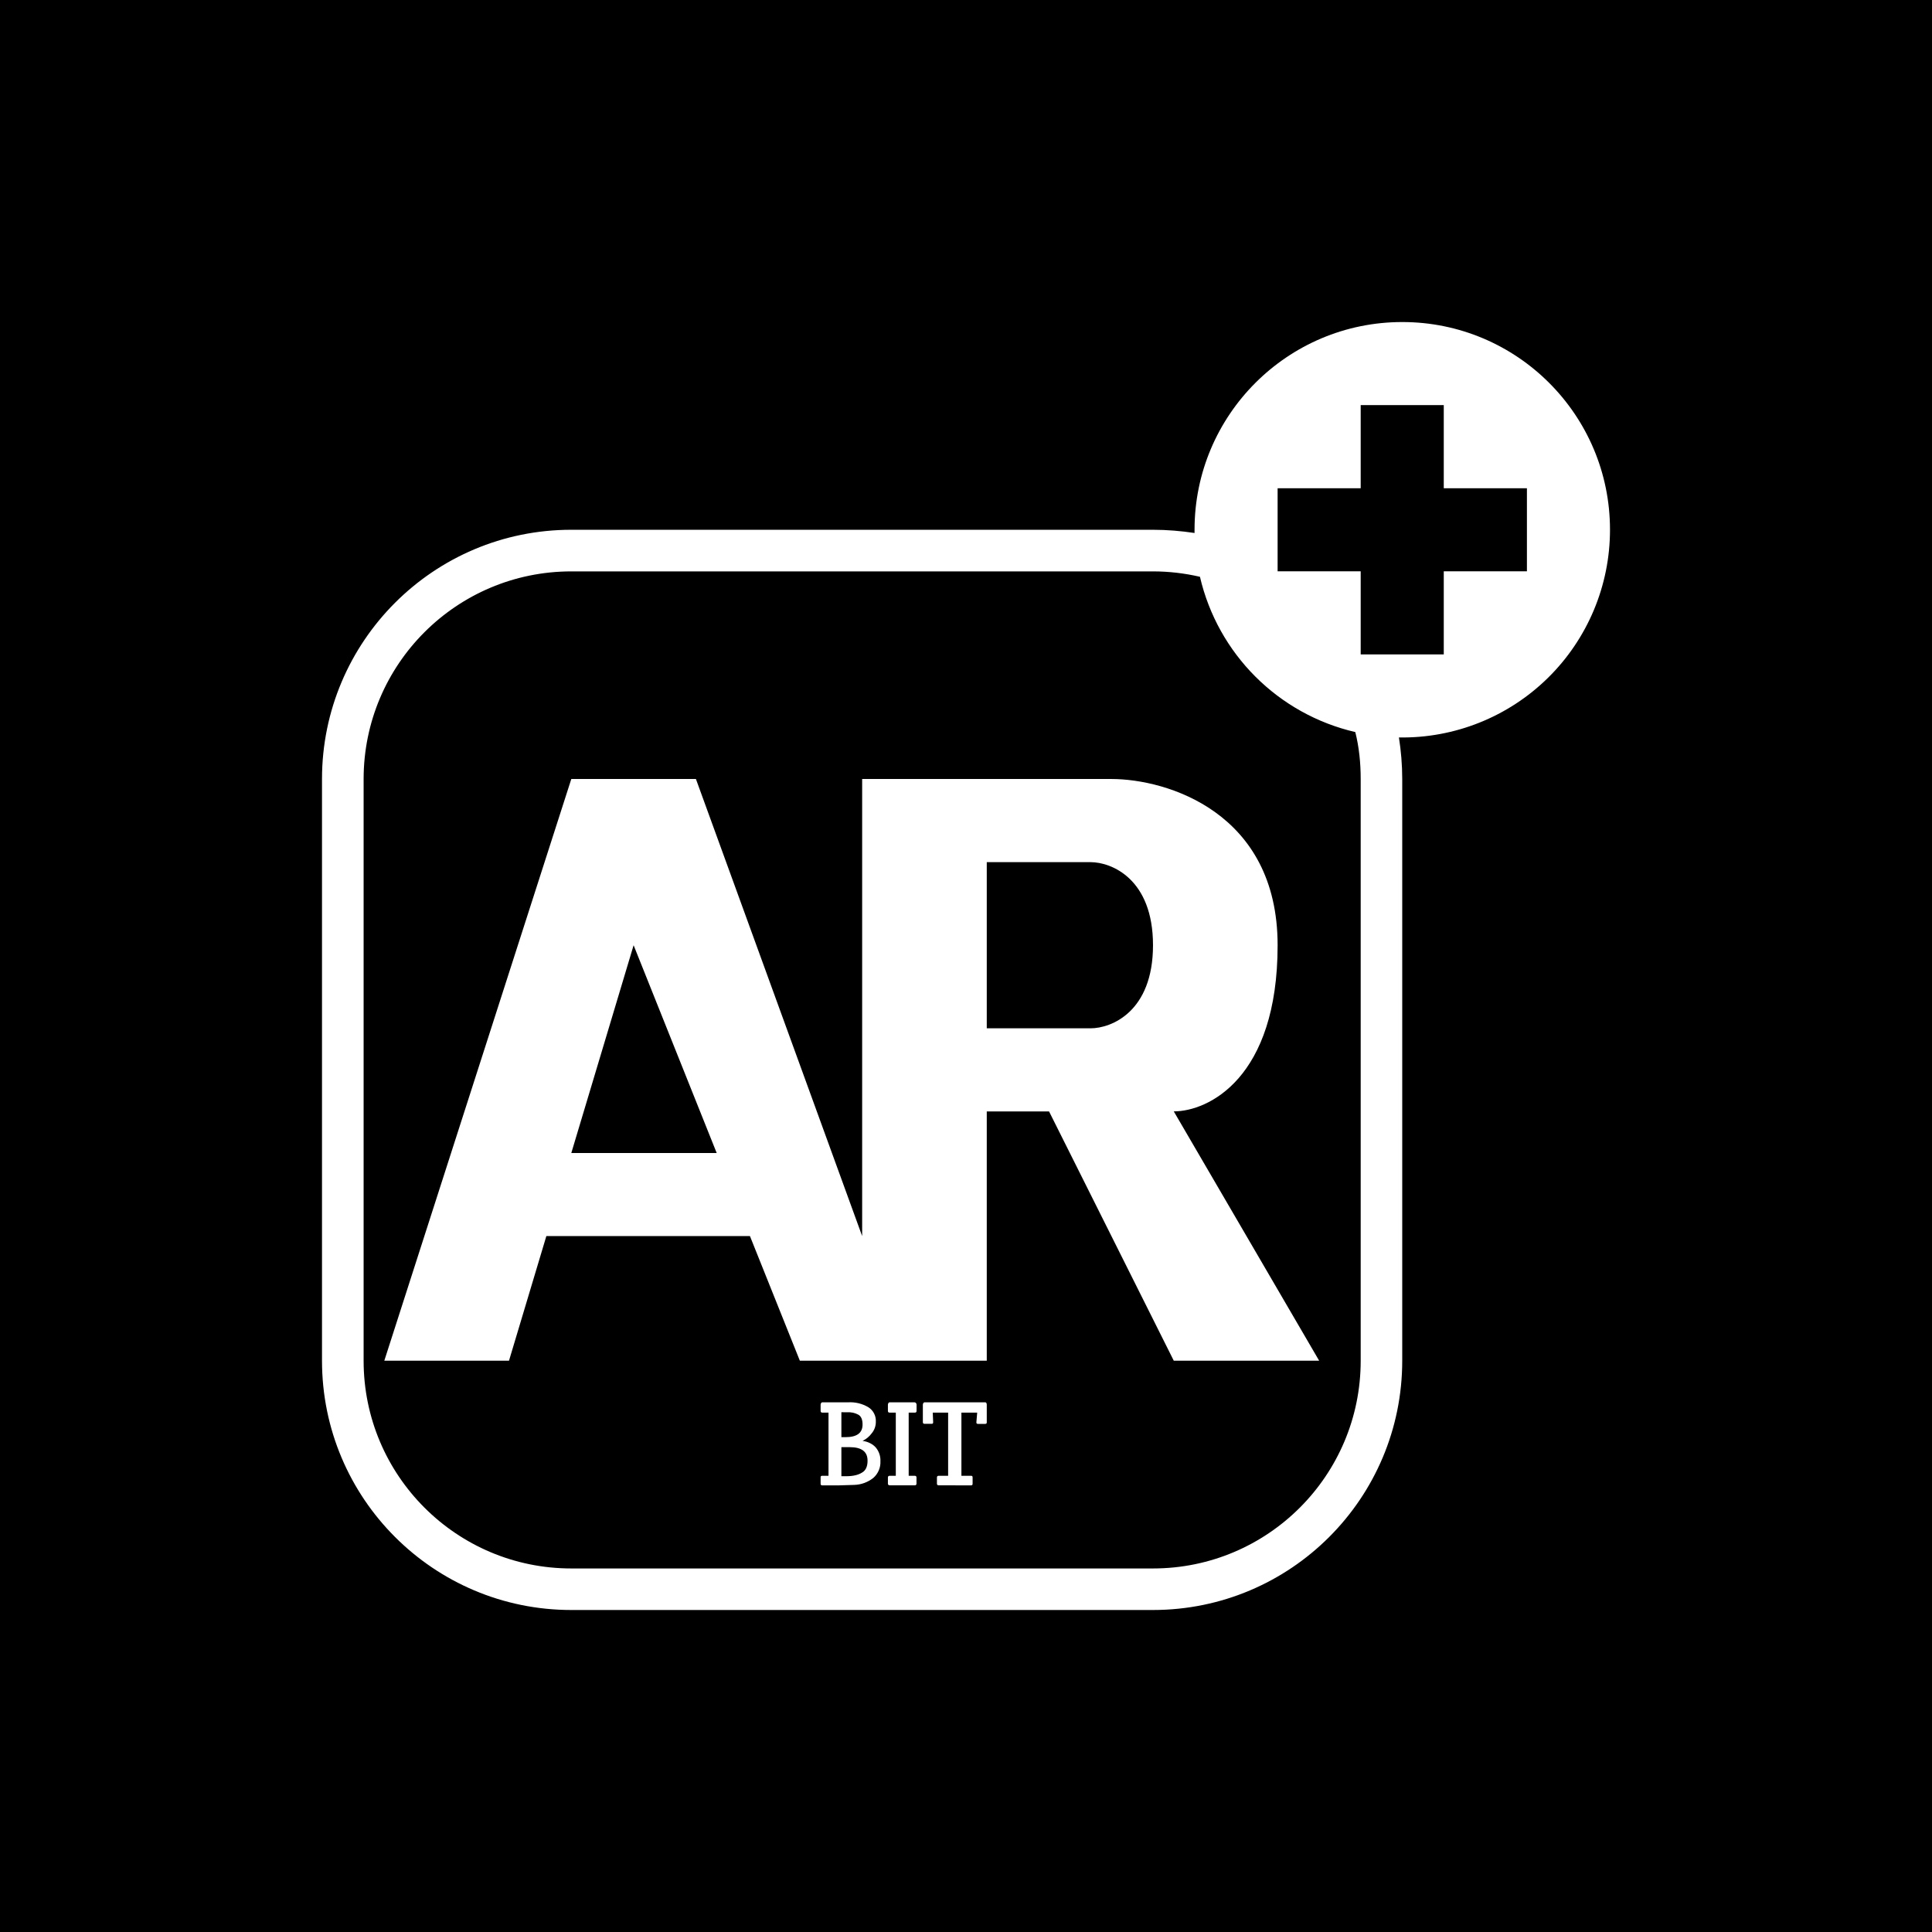
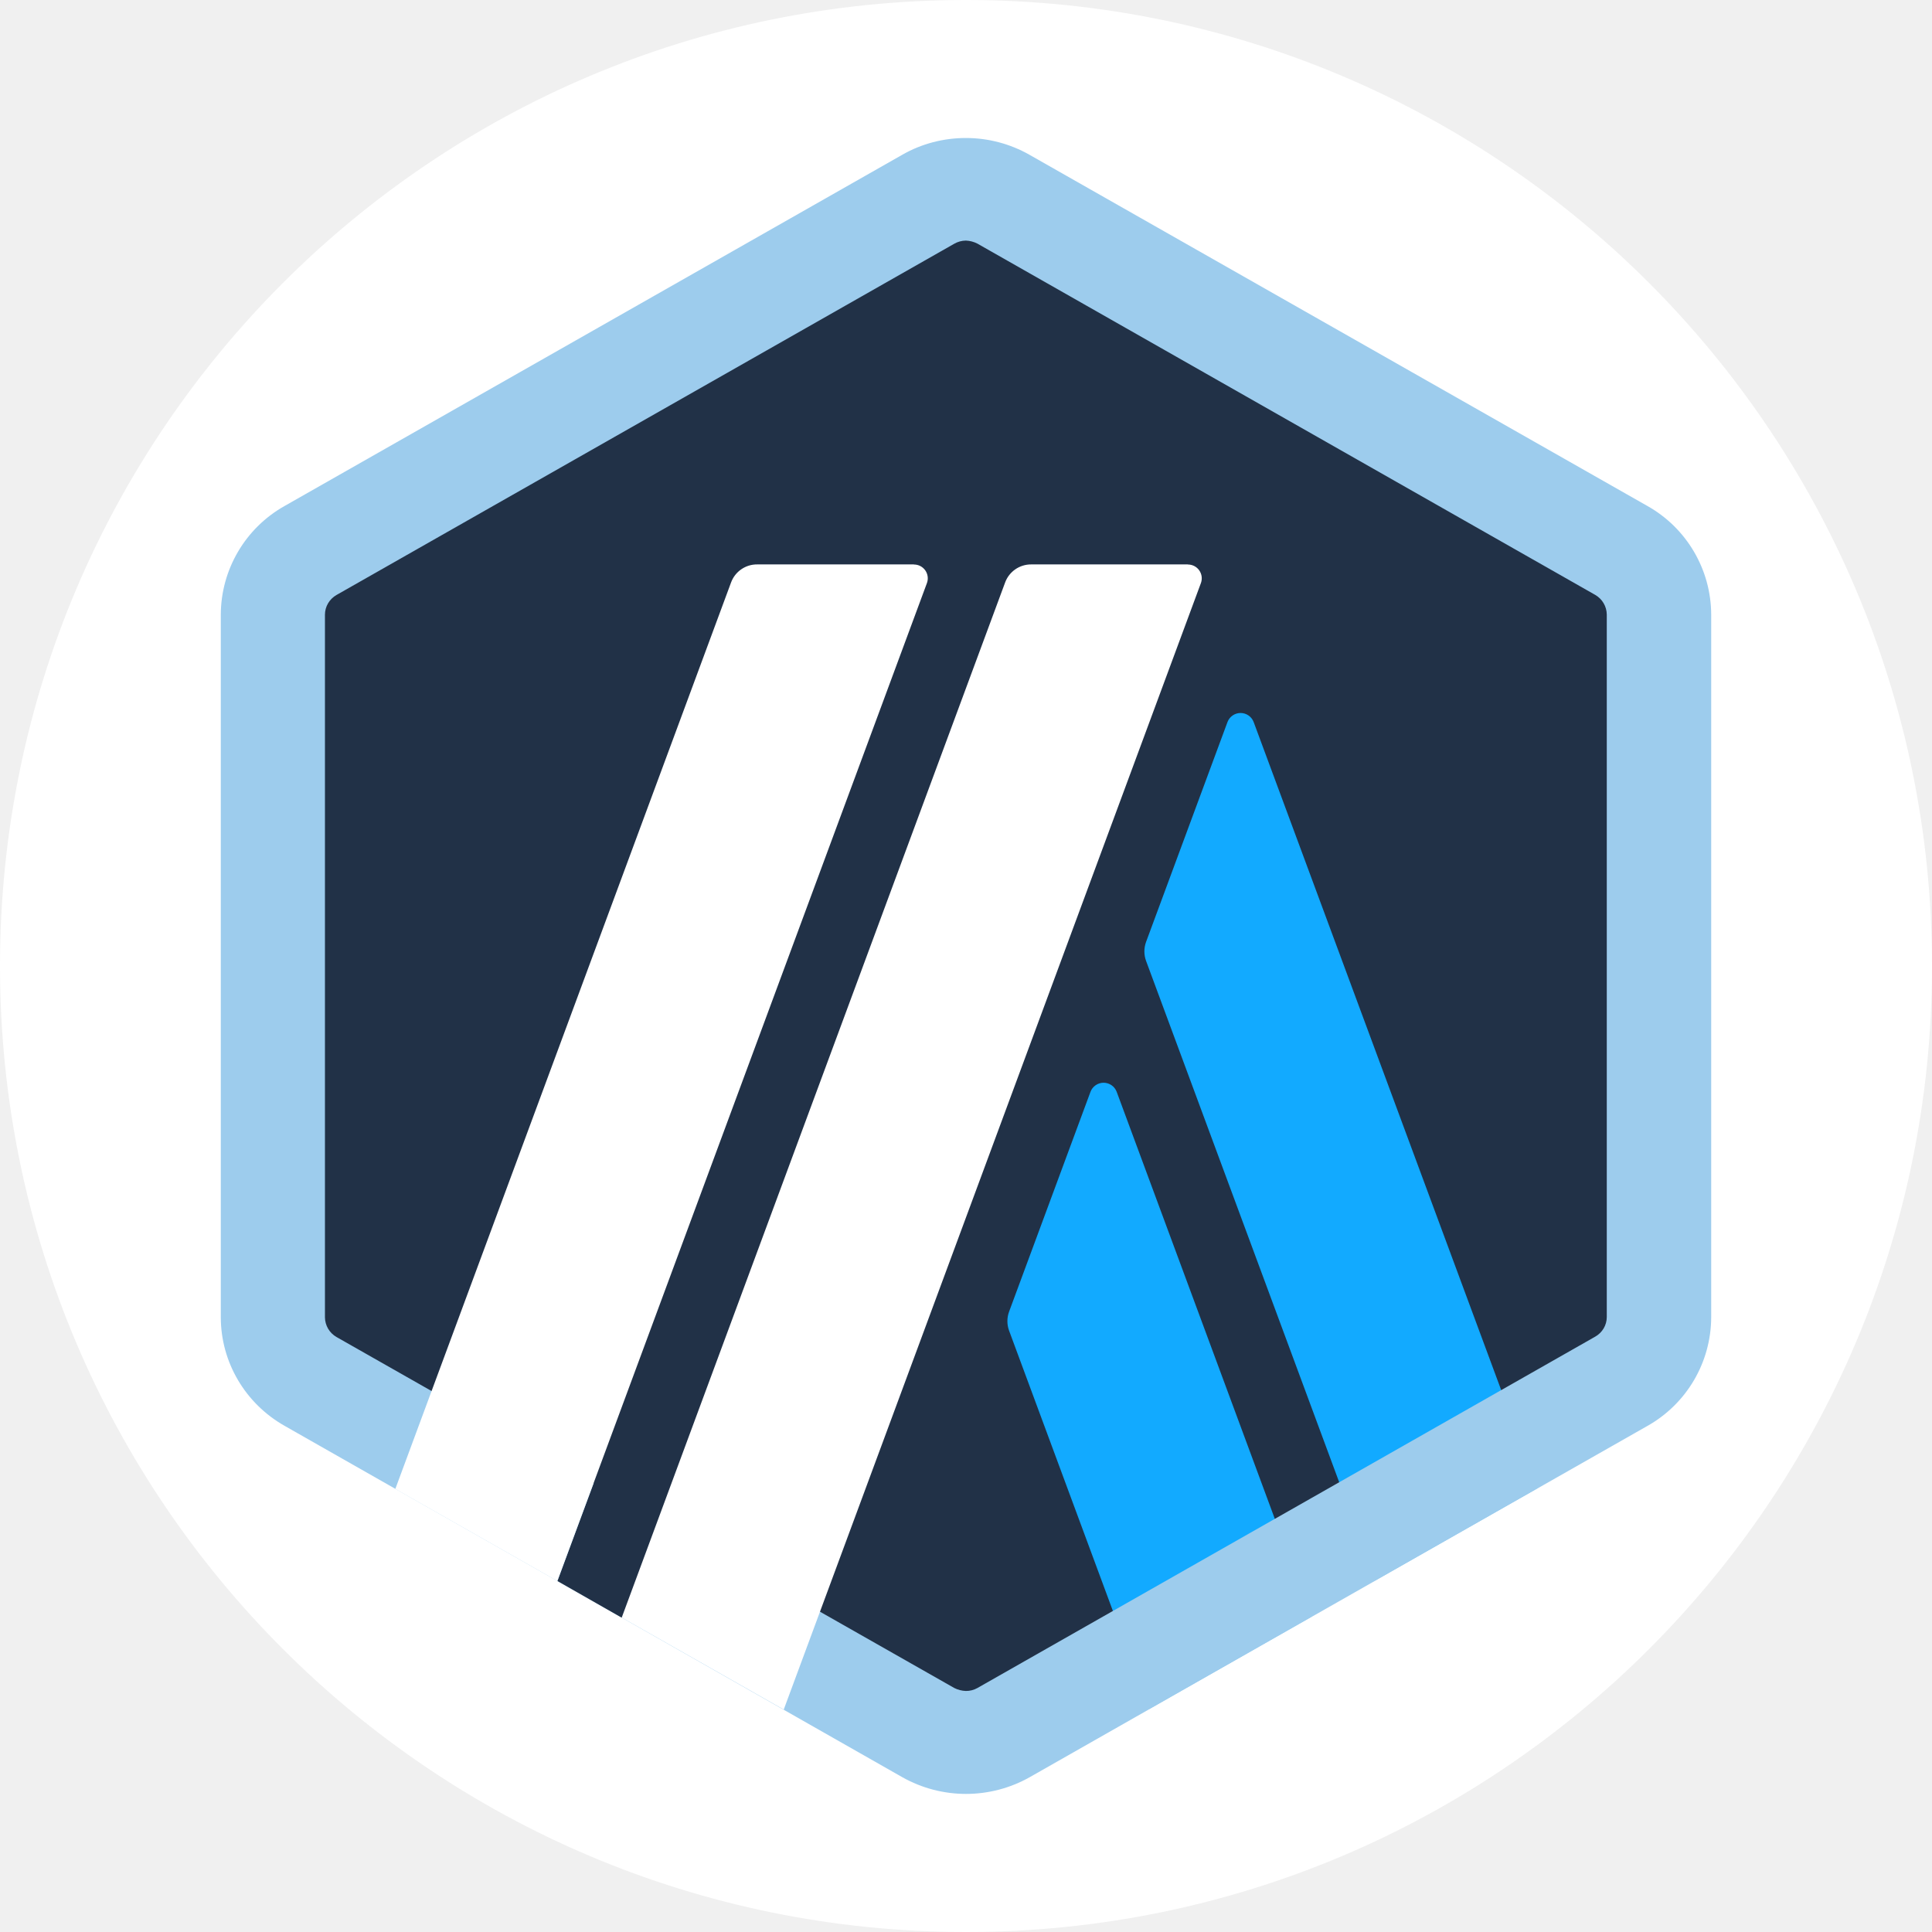
- <svg xmlns="http://www.w3.org/2000/svg" width="24" height="24" fill="none" viewBox="0 0 24 24">
-   <g clip-path="url(#ARB__a)">
-     <path fill="#000" d="M24 0H0v24h24z" />
-     <path fill="#fff" fill-rule="evenodd" d="M20 6.58a2.58 2.58 0 0 1-2.622 2.581c.026.165.041.34.041.516v7.226A3.097 3.097 0 0 1 14.323 20H7.097A3.097 3.097 0 0 1 4 16.903V9.677a3.097 3.097 0 0 1 3.097-3.096h7.226c.175 0 .35.015.516.04v-.04a2.58 2.58 0 0 1 5.161 0m-5.094.584a2.6 2.6 0 0 0-.583-.067H7.097a2.58 2.58 0 0 0-2.58 2.58v7.226a2.58 2.58 0 0 0 2.58 2.58h7.226a2.58 2.58 0 0 0 2.58-2.58V9.677c0-.2-.02-.397-.067-.583a2.58 2.58 0 0 1-1.93-1.93m1.997-2.132v1.033h-1.032v1.032h1.032v1.032h1.032V7.097h1.033V6.065h-1.033V5.032zM6.323 16.903H4.774l2.323-7.226h1.548l2.065 5.678V9.677h3.096c.687 0 2.065.413 2.065 2.065s-.862 2.064-1.29 2.064l1.806 3.097h-1.806l-1.549-3.096h-.774v3.096H9.936l-.62-1.548H6.787zm.774-2.58h1.806l-1.032-2.581zm6.451-1.549h-1.29V10.71h1.29c.258 0 .775.206.775 1.032s-.517 1.032-.775 1.032m-3.354 5.657v-.077q-.001-.023.02-.021h.078v-.785h-.078c-.01 0-.02-.005-.02-.02v-.078c0-.015.01-.03.02-.03h.325a.44.44 0 0 1 .248.061.2.2 0 0 1 .093.18.22.22 0 0 1-.052.145.3.3 0 0 1-.113.093c.072.01.129.042.165.083a.25.25 0 0 1 .057.17.26.26 0 0 1-.088.207.4.4 0 0 1-.237.087l-.197.006h-.2q-.022 0-.021-.021m.258-.454v.361h.062q.125 0 .196-.046c.046-.026.067-.078.067-.145q.002-.17-.222-.17zm0-.434v.31h.051q.211 0 .212-.155.001-.093-.052-.124a.26.26 0 0 0-.144-.03zm.836.005v.785h.077c.01 0 .02.005.02.02v.078c0 .015-.01.02-.02.02h-.31q-.024.001-.025-.02v-.077c0-.016.01-.021.02-.021h.078v-.785h-.078c-.01 0-.02-.005-.02-.02v-.078c0-.015.01-.03.02-.03h.31c.016 0 .026.015.026.03v.078c0 .015-.01.02-.02.02zm.774.904q.021 0 .02-.021v-.077q.001-.023-.02-.021h-.119v-.785h.196l-.01.12q-.001.021.02.02h.088q.022.001.021-.02v-.218c0-.015-.005-.03-.02-.03h-.754c-.01 0-.02.015-.02.03v.217c0 .016.01.02.02.02h.088q.021.002.02-.02l-.005-.119h.191v.785h-.119c-.01 0-.02.005-.02.02v.078c0 .015.01.02.02.02z" clip-rule="evenodd" />
-   </g>
-   <defs>
-     <clipPath id="ARB__a">
-       <path fill="#fff" d="M0 0h24v24H0z" />
-     </clipPath>
-   </defs>
+ <svg xmlns="http://www.w3.org/2000/svg" width="24" height="24" fill="none" viewBox="1.5 1.5 21 21">
+   <circle cx="12" cy="12" r="10.5" fill="#fff" />
+   <path fill="#213147" d="M4.515 8.471v7.056c0 .45.245.867.64 1.092l6.205 3.529a1.3 1.3 0 0 0 1.28 0l6.203-3.53c.396-.224.64-.64.64-1.09V8.47c0-.45-.244-.867-.64-1.091L12.64 3.85a1.3 1.3 0 0 0-1.28 0L5.155 7.38a1.25 1.25 0 0 0-.639 1.091" />
+   <path fill="#12AAFF" d="m13.353 13.368-.885 2.39a.3.3 0 0 0 0 .205l1.523 4.112 1.76-1.001-2.113-5.706a.152.152 0 0 0-.285 0m1.774-4.019a.152.152 0 0 0-.285 0l-.885 2.39a.3.3 0 0 0 0 .205l2.494 6.732 1.761-1.001z" />
+   <path fill="#9DCCED" d="M11.998 4.115a.3.3 0 0 1 .126.033l6.715 3.818a.25.25 0 0 1 .126.214v7.635c0 .089-.048.17-.126.214l-6.715 3.819a.25.25 0 0 1-.126.032.3.3 0 0 1-.125-.032l-6.715-3.815a.25.25 0 0 1-.126-.215V8.182c0-.089.048-.17.126-.215l6.715-3.818a.26.26 0 0 1 .125-.034m0-1.115c-.238 0-.478.06-.692.183L4.593 7A1.36 1.36 0 0 0 3.9 8.182v7.635c0 .487.264.938.693 1.181l6.714 3.819a1.41 1.41 0 0 0 1.386 0l6.714-3.818a1.36 1.36 0 0 0 .693-1.182V8.182A1.36 1.36 0 0 0 19.407 7l-6.716-3.817A1.4 1.4 0 0 0 11.998 3" />
+   <path fill="#213147" d="m7.559 18.685.617-1.666 1.244 1.018-1.163 1.046z" />
+   <path fill="#fff" d="M11.433 7.635H9.731a.3.3 0 0 0-.285.197l-3.649 9.852 1.761 1.001 4.018-10.849a.15.15 0 0 0-.143-.2m2.979-.001h-1.703a.3.3 0 0 0-.284.197l-4.167 11.25 1.761 1 4.535-12.246a.15.15 0 0 0-.142-.2" />
</svg>
